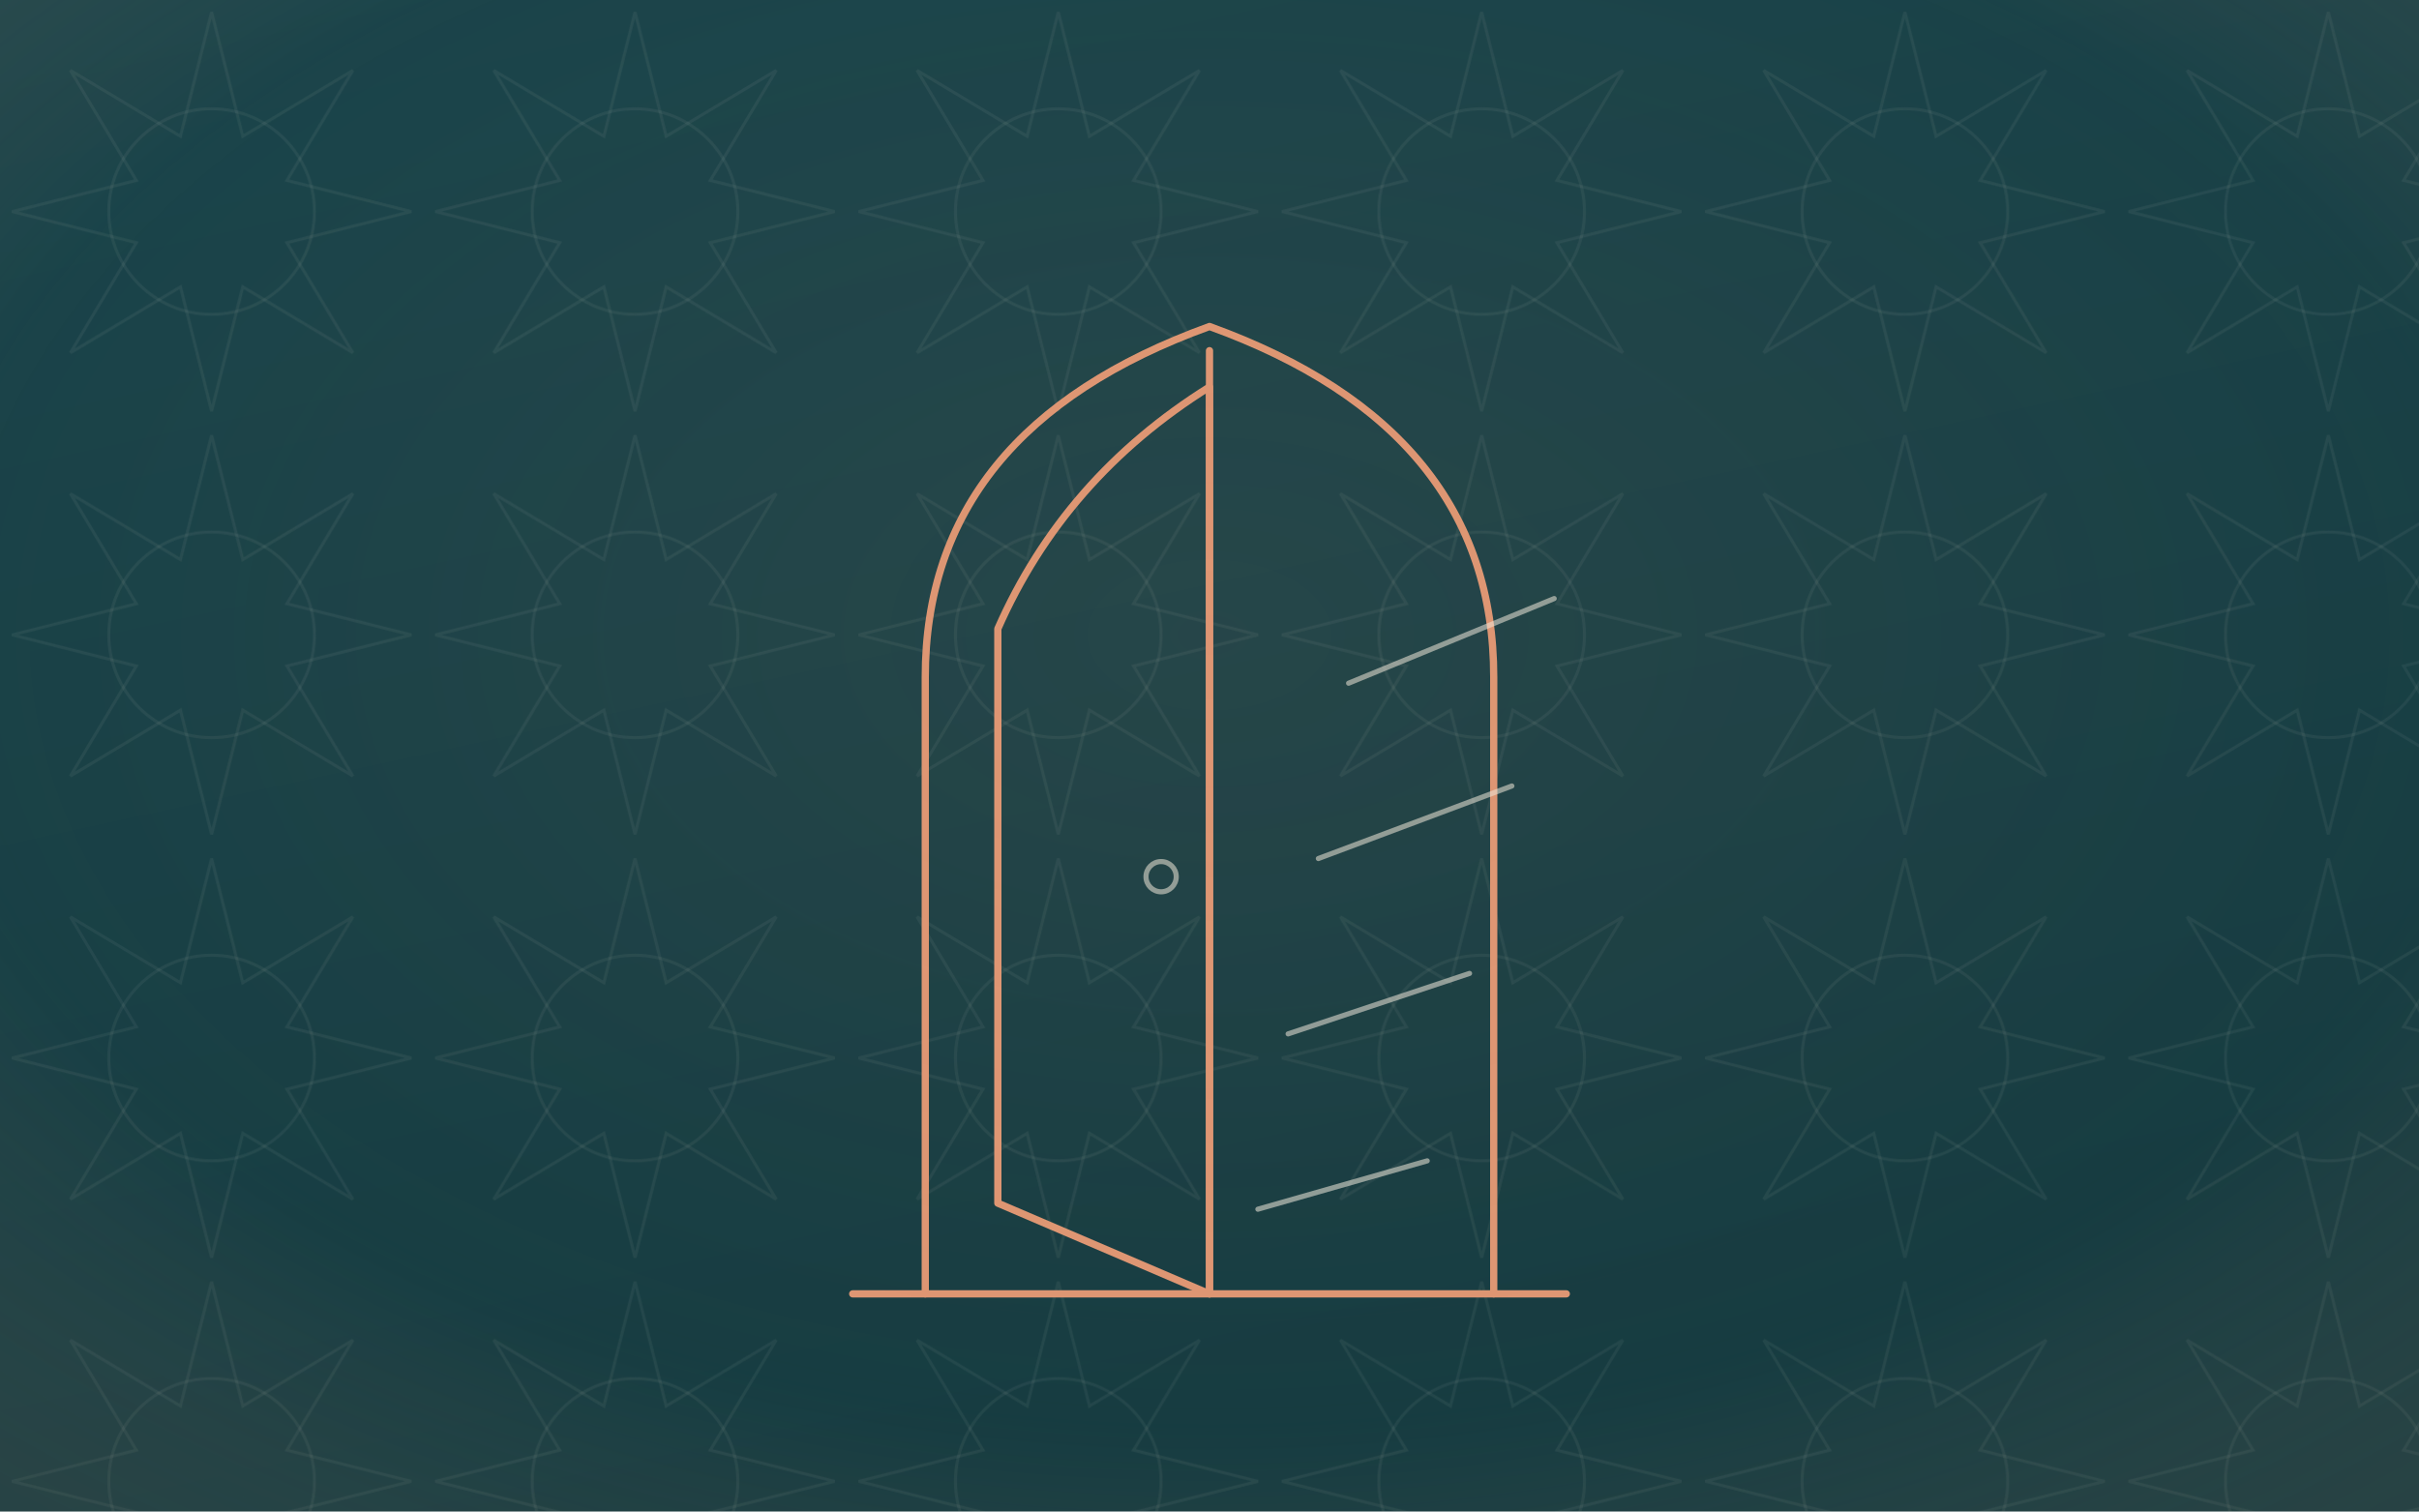
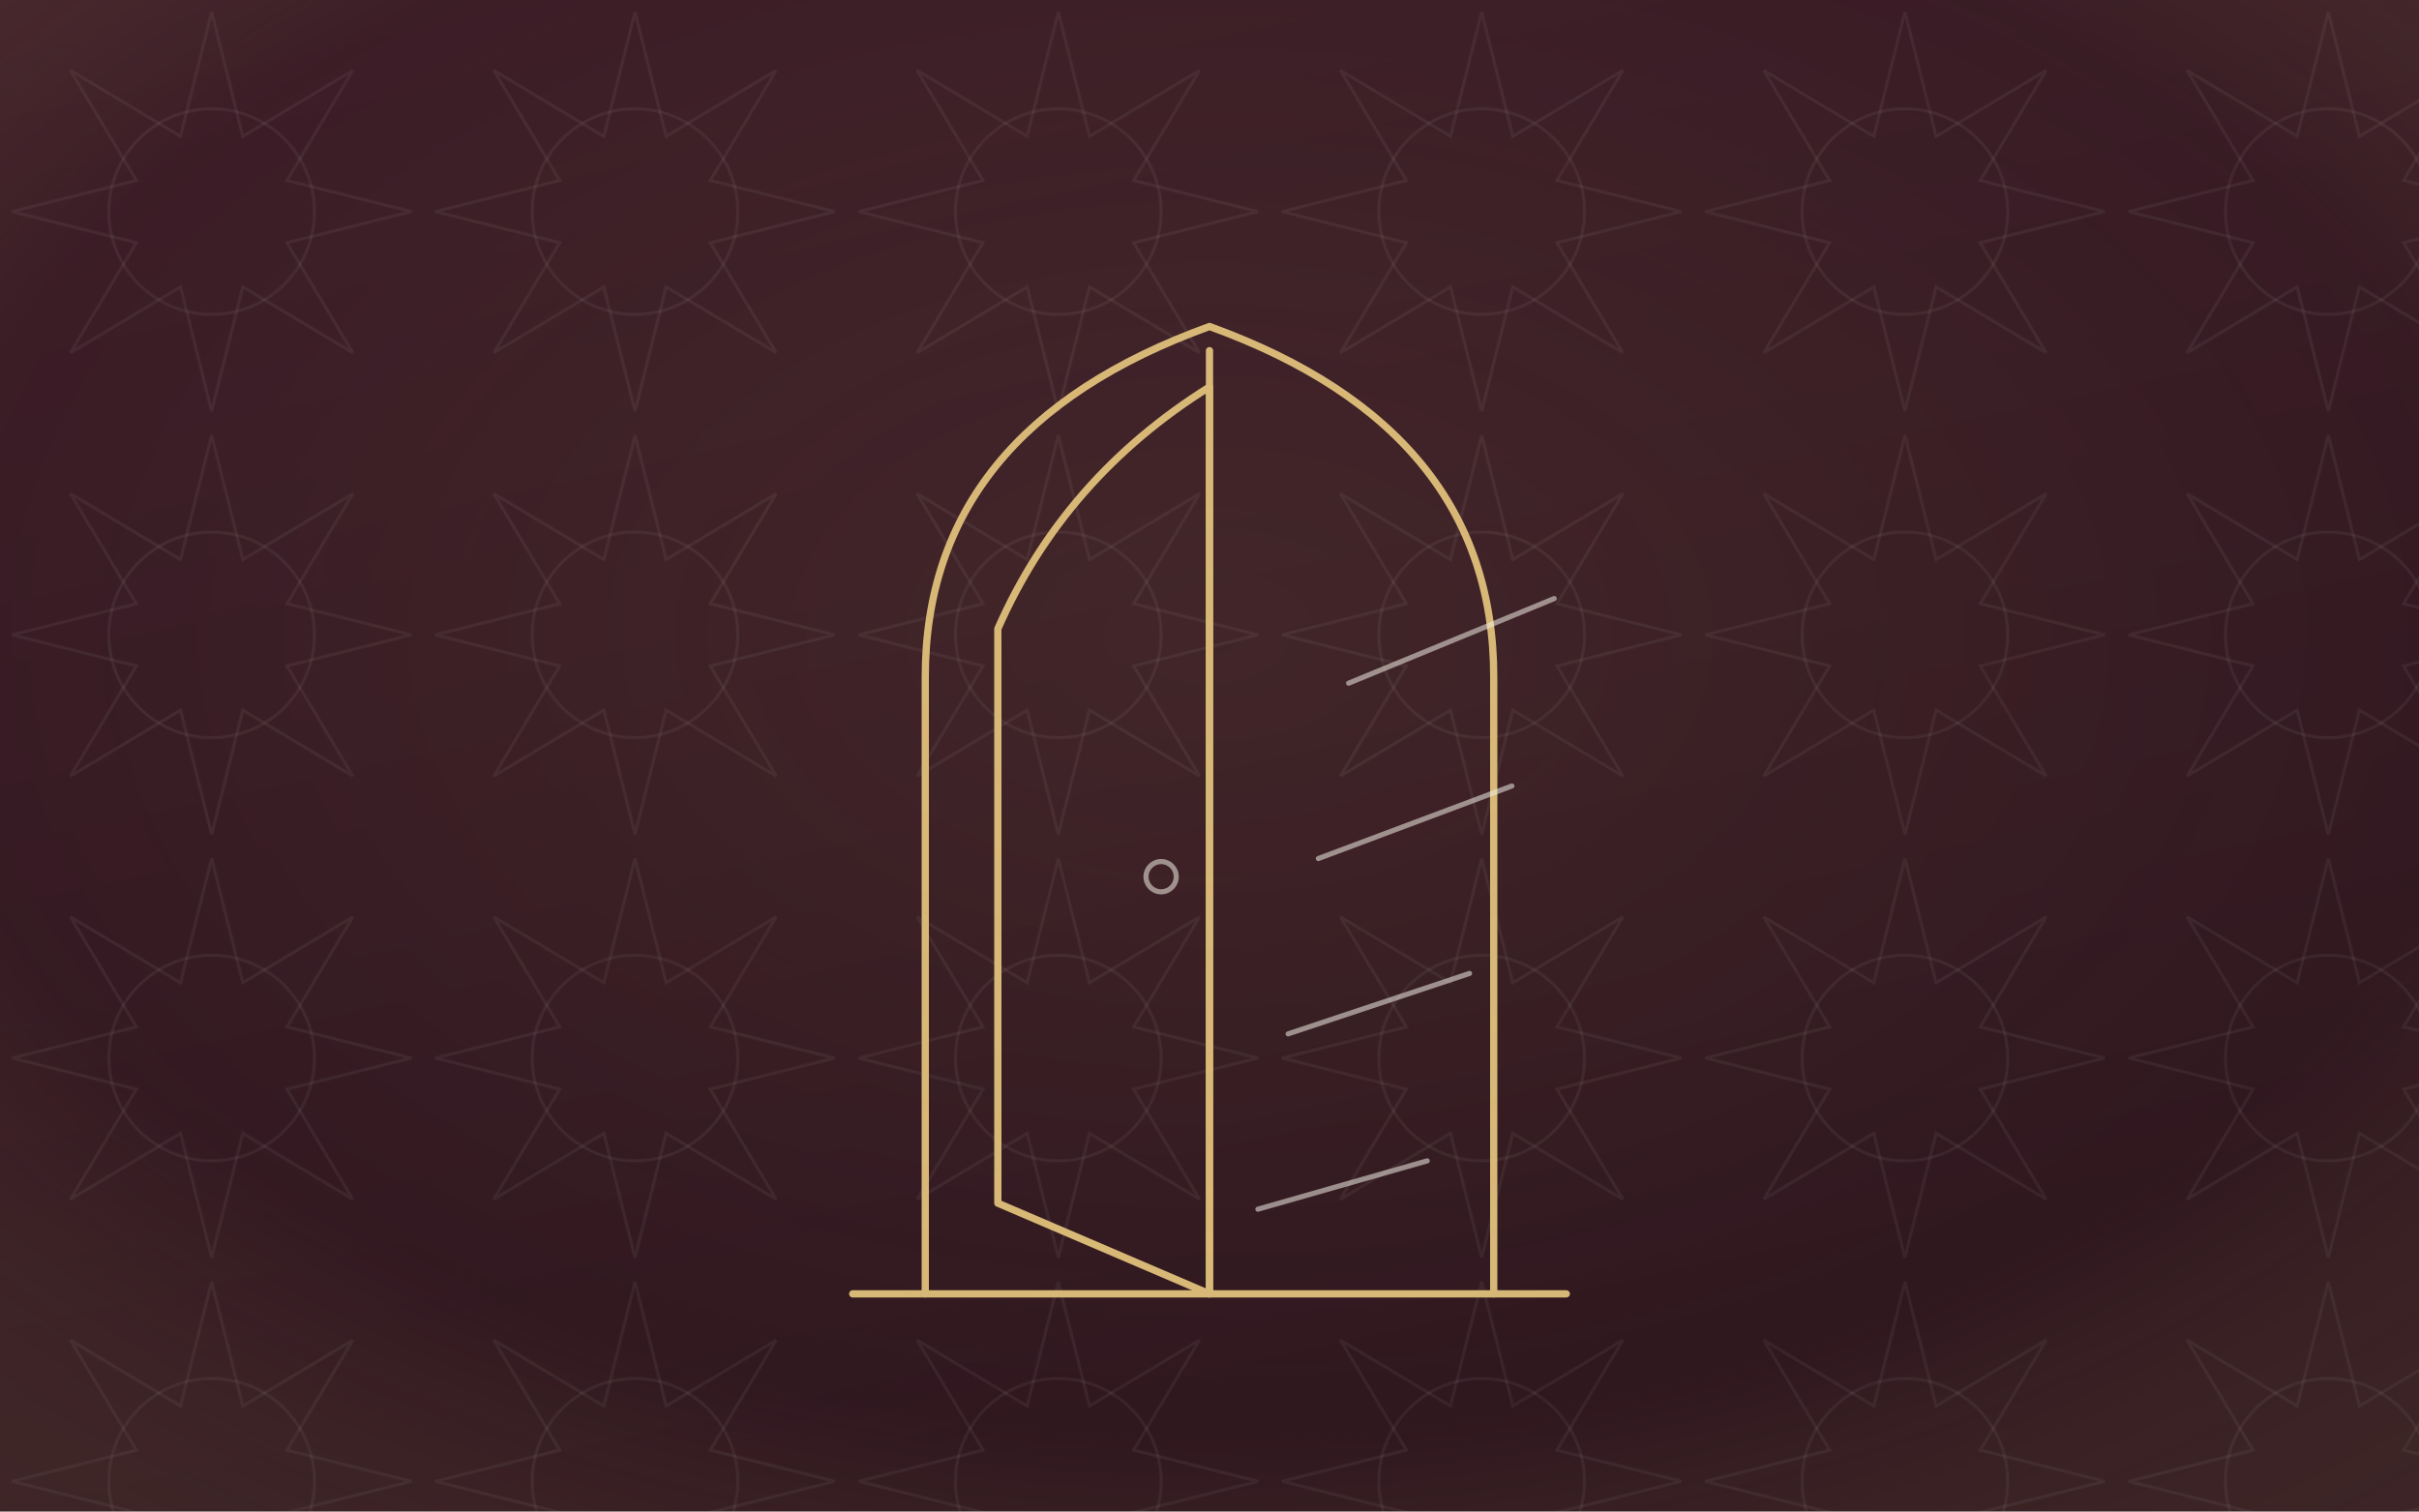
<svg xmlns="http://www.w3.org/2000/svg" viewBox="0 0 800 500" role="img" aria-label="">
  <defs>
    <linearGradient id="bg" x1="0" y1="0" x2="0.35" y2="1">
-       <stop offset="0" stop-color="#17434a" />
-       <stop offset="1" stop-color="#123a40" />
+       <stop offset="0" stop-color="#3a1b26" />
+       <stop offset="1" stop-color="#2c141d" />
    </linearGradient>
    <radialGradient id="glow" cx="0.5" cy="0.42" r="1.05">
-       <stop offset="0" stop-color="#de9673" stop-opacity="0.09" />
-       <stop offset="0.5" stop-color="#de9673" stop-opacity="0.02" />
-       <stop offset="1" stop-color="#0c2b30" stop-opacity="0.4" />
+       <stop offset="0" stop-color="#d8b876" stop-opacity="0.09" />
+       <stop offset="0.5" stop-color="#d8b876" stop-opacity="0.02" />
+       <stop offset="1" stop-color="#1c0d13" stop-opacity="0.4" />
    </radialGradient>
    <pattern id="lat" width="140" height="140" patternUnits="userSpaceOnUse">
-       <g fill="none" stroke="#f0ede0" stroke-opacity="0.06">
+       <g fill="none" stroke="#f2f0eb" stroke-opacity="0.06">
        <polygon points="70.0,4.0 80.3,45.1 116.7,23.3 94.9,59.7 136.0,70.0 94.9,80.3 116.7,116.7 80.3,94.9 70.0,136.0 59.7,94.9 23.3,116.7 45.1,80.3 4.0,70.0 45.1,59.7 23.3,23.3 59.7,45.1" />
        <circle cx="70" cy="70" r="34" />
      </g>
    </pattern>
  </defs>
  <rect width="800" height="500" fill="url(#bg)" />
  <rect width="800" height="500" fill="url(#lat)" />
-   <g fill="none" stroke="#de9673" stroke-width="2.4" stroke-linecap="round" stroke-linejoin="round">
+   <g fill="none" stroke="#d8b876" stroke-width="2.4" stroke-linecap="round" stroke-linejoin="round">
    <path d="M 306 428 V 224 Q 306 142 400 108 Q 494 142 494 224 V 428" />
    <line x1="282" y1="428" x2="518" y2="428" />
    <path d="M 400 428 V 116" />
    <path d="M 400 428 L 330 398 V 208 Q 352 158 400 128 Z" />
  </g>
-   <g fill="none" stroke="#f0ede0" stroke-opacity="0.55" stroke-width="1.7" stroke-linecap="round">
+   <g fill="none" stroke="#f2f0eb" stroke-opacity="0.55" stroke-width="1.7" stroke-linecap="round">
    <circle cx="384" cy="290" r="5" />
    <line x1="416" y1="400" x2="472" y2="384" />
    <line x1="426" y1="342" x2="486" y2="322" />
    <line x1="436" y1="284" x2="500" y2="260" />
    <line x1="446" y1="226" x2="514" y2="198" />
  </g>
  <rect width="800" height="500" fill="url(#glow)" />
</svg>
